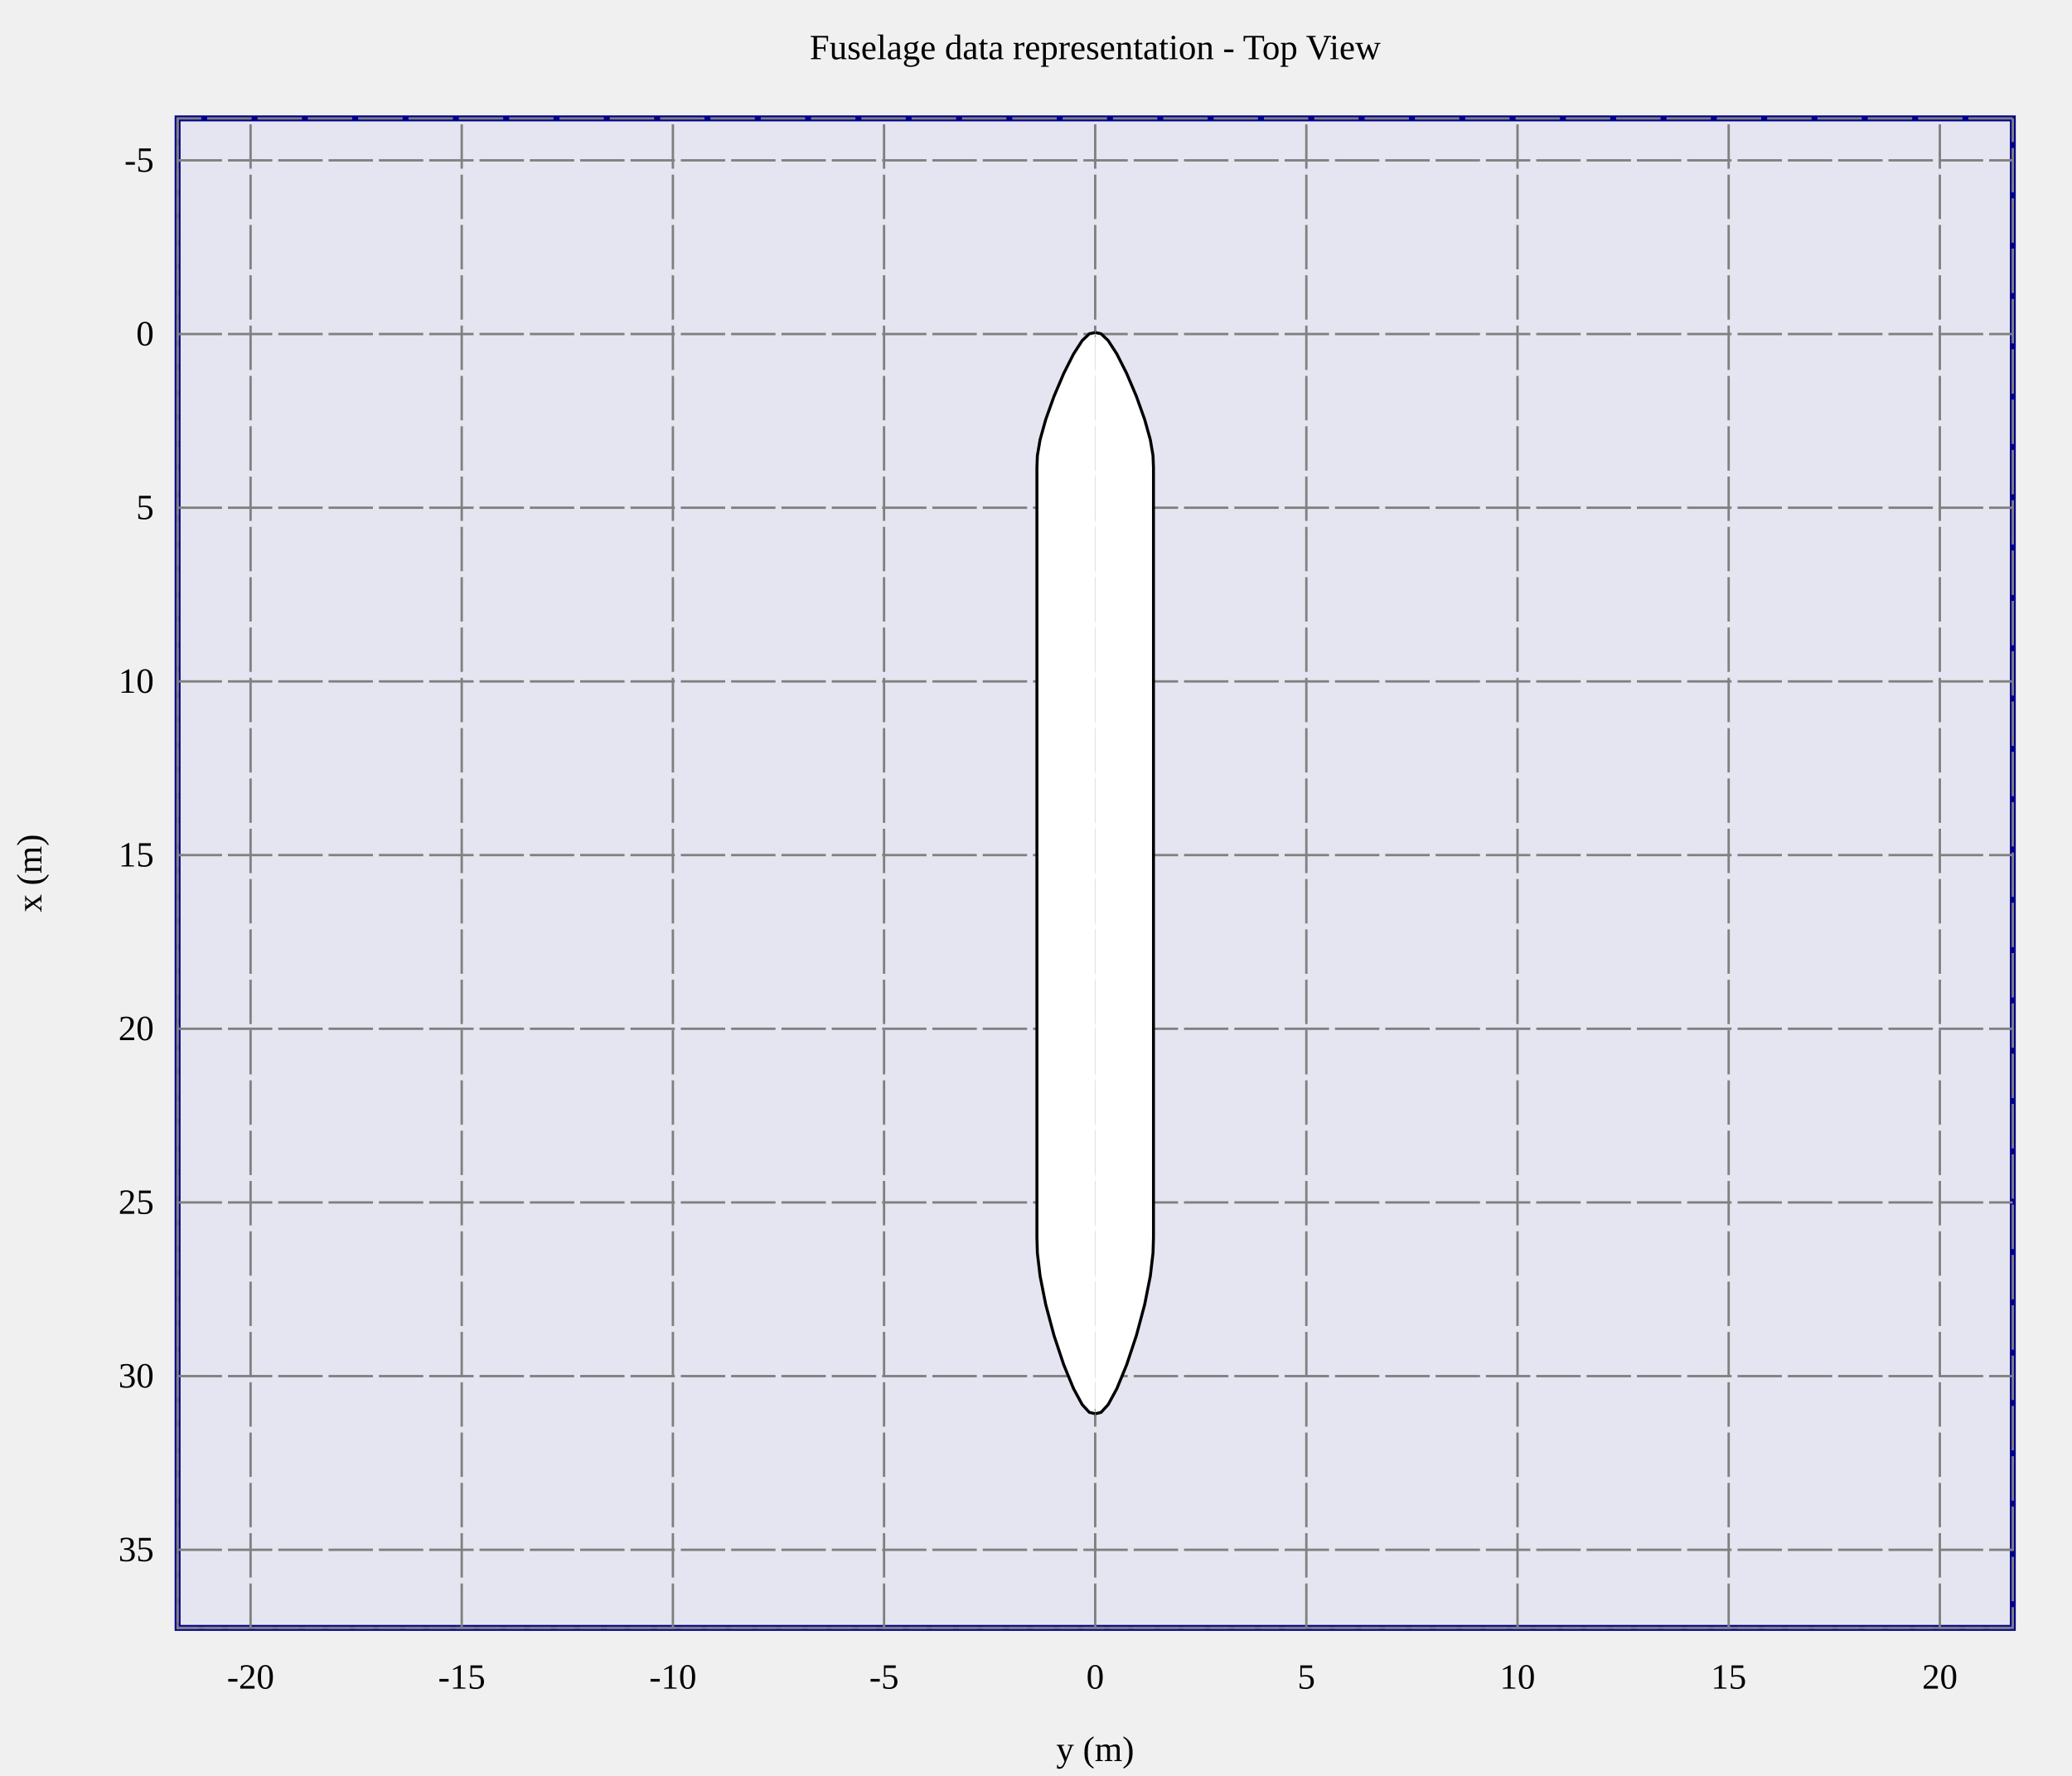
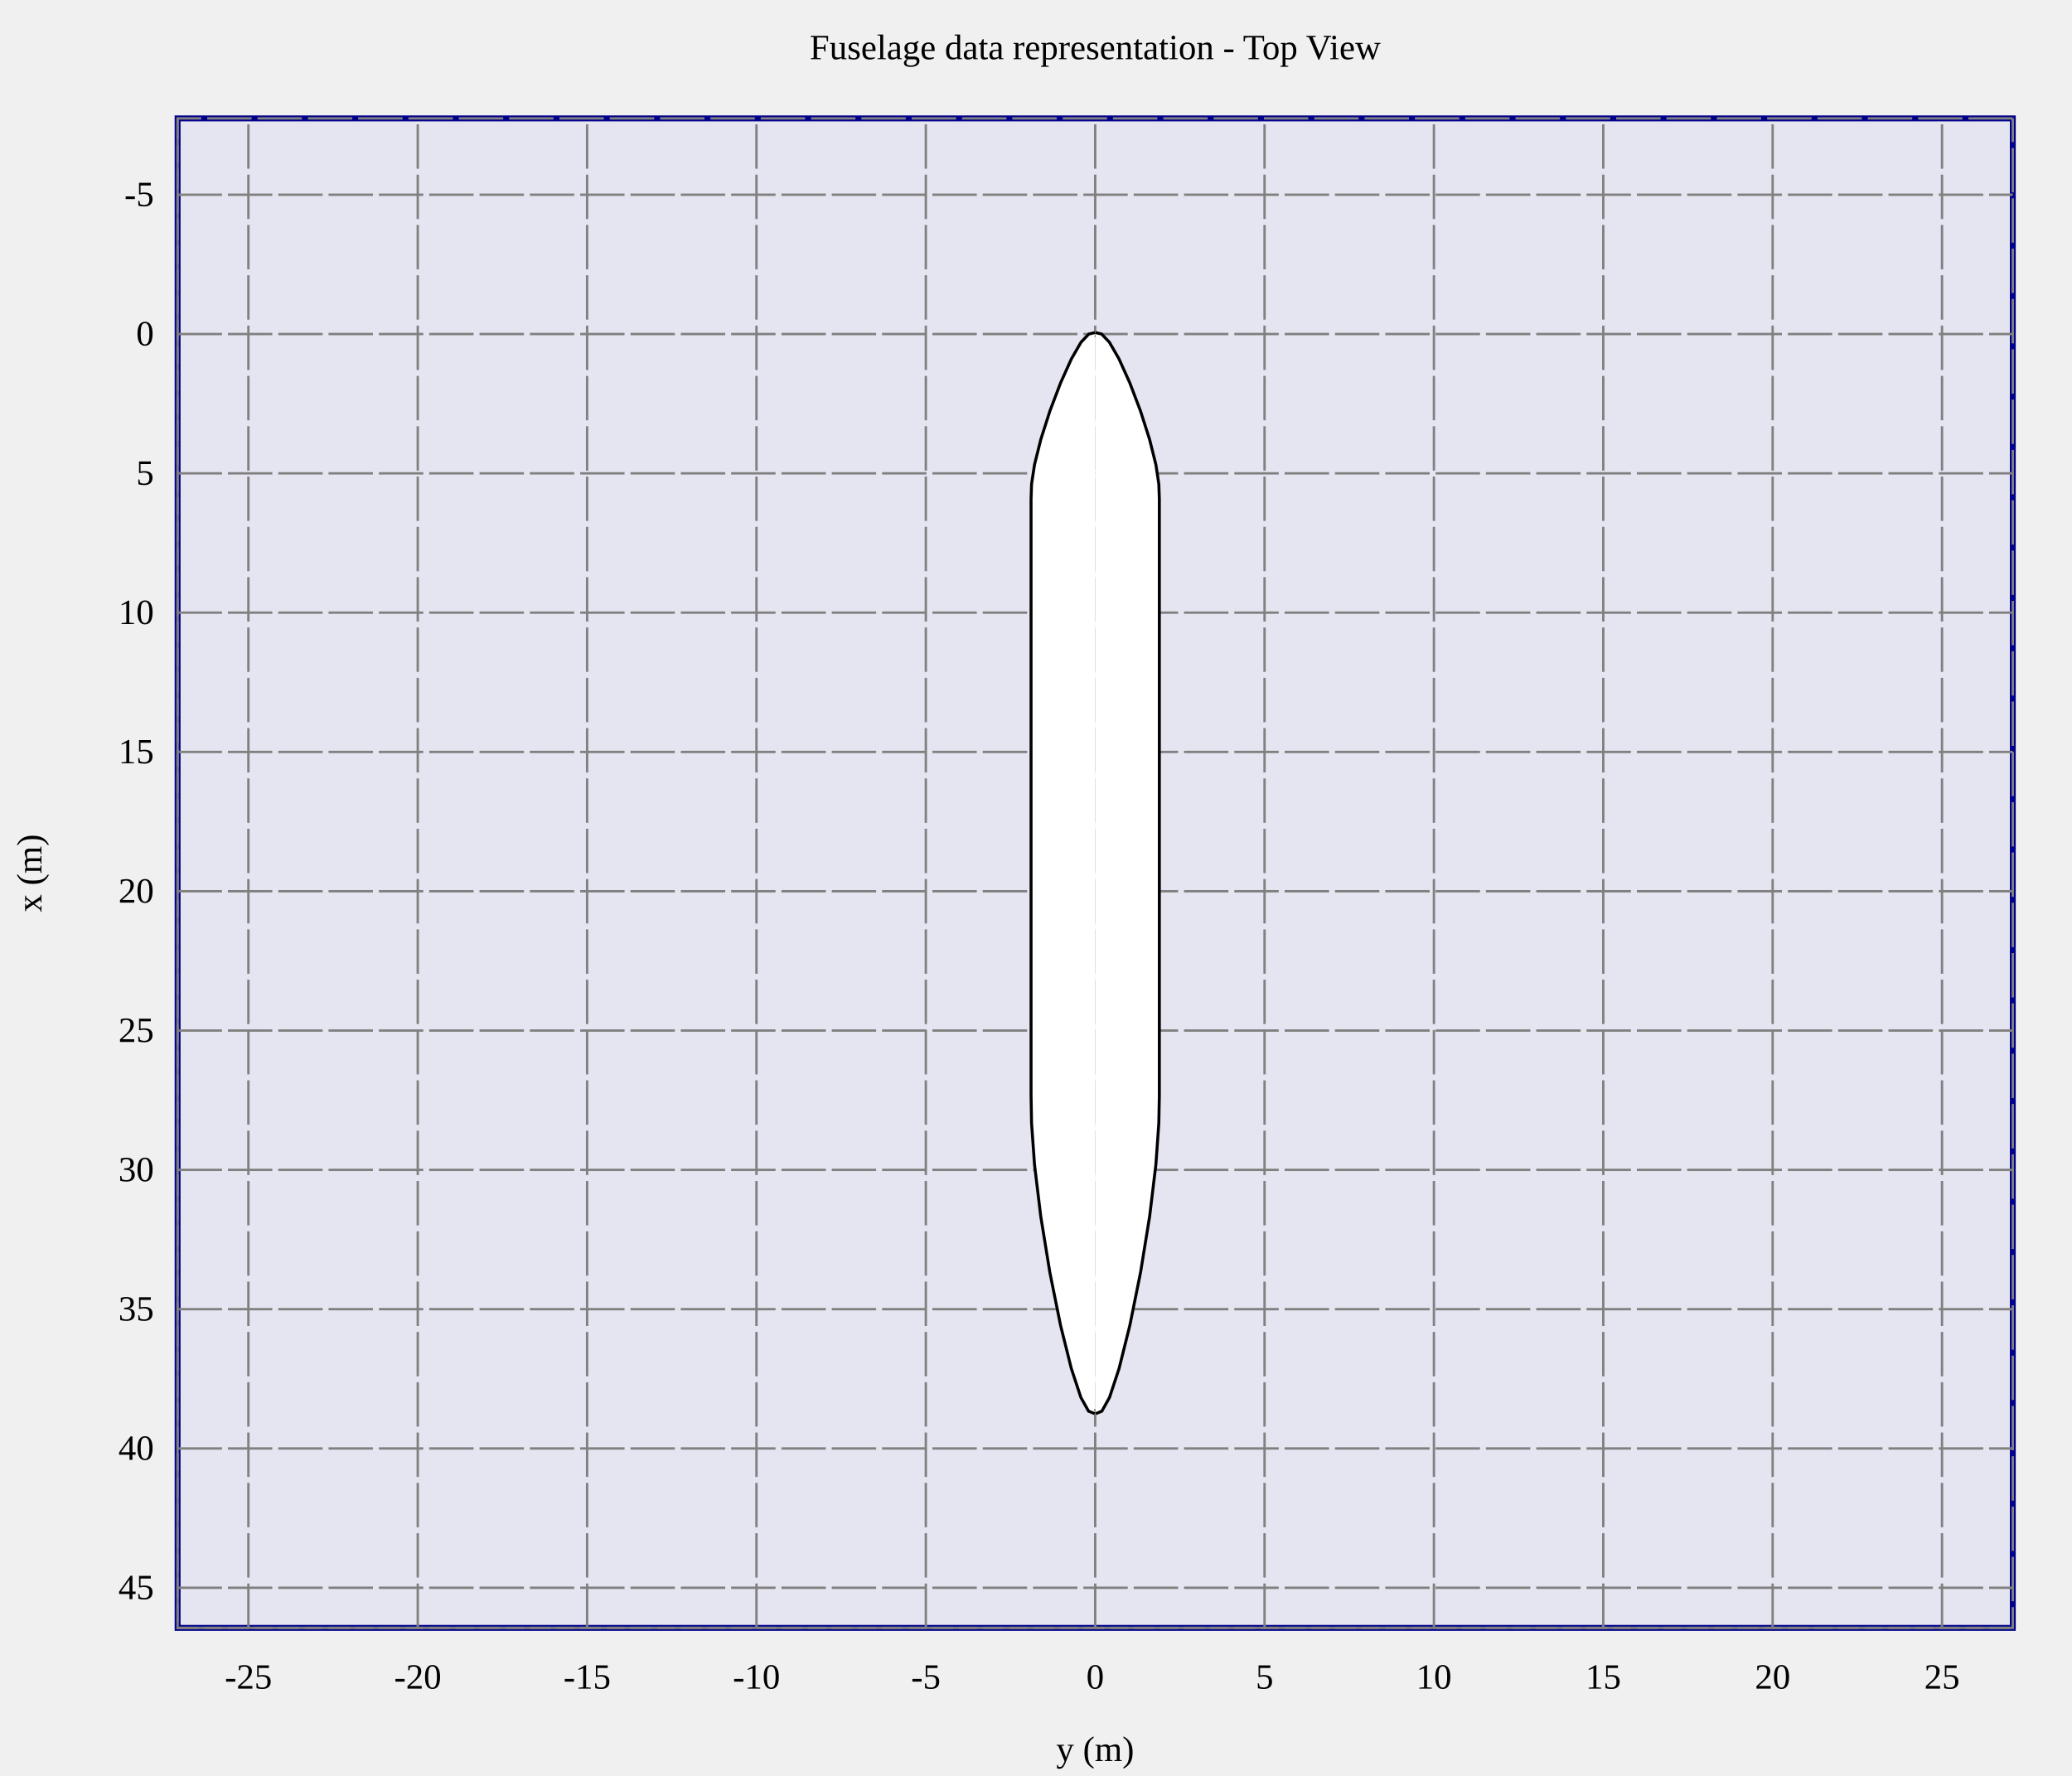
<svg xmlns="http://www.w3.org/2000/svg" id="svg" class="svg" width="700" height="600">
  <g id="page" width="700" height="600">
    <g id="graph" transform="translate(60,40)">
      <rect width="620" height="510" fill="blue" opacity="0.05" />
      <rect width="620" height="510" fill="none" opacity="1.0" style="stroke: darkblue; stroke-width: 2px;" />
      <g id="xAxis" class="axis" transform="translate(0,510)">
-         <g class="tick" transform="translate(24.6539,0)" style="opacity: 1;">
+         <g class="tick" transform="translate(23.91657,0)" style="opacity: 1;">
+           <line y2="-510" x2="0" style="fill: none; stroke: rgb(128, 128, 128); stroke-width: 0.8px; stroke-dasharray: 15px, 2px; font-style: normal; font-variant-caps: normal; font-weight: normal; font-size: 10px; line-height: normal; font-family: sans-serif; shape-rendering: geometricprecision;" />
+           <text dy=".71em" y="12" x="0" style="text-anchor: middle;">-25</text>
+         </g>
+         <g class="tick" transform="translate(81.13326,0)" style="opacity: 1;">
          <line y2="-510" x2="0" style="fill: none; stroke: rgb(128, 128, 128); stroke-width: 0.8px; stroke-dasharray: 15px, 2px; font-style: normal; font-variant-caps: normal; font-weight: normal; font-size: 10px; line-height: normal; font-family: sans-serif; shape-rendering: geometricprecision;" />
          <text dy=".71em" y="12" x="0" style="text-anchor: middle;">-20</text>
        </g>
-         <g class="tick" transform="translate(95.99043,0)" style="opacity: 1;">
+         <g class="tick" transform="translate(138.3499,0)" style="opacity: 1;">
          <line y2="-510" x2="0" style="fill: none; stroke: rgb(128, 128, 128); stroke-width: 0.8px; stroke-dasharray: 15px, 2px; font-style: normal; font-variant-caps: normal; font-weight: normal; font-size: 10px; line-height: normal; font-family: sans-serif; shape-rendering: geometricprecision;" />
          <text dy=".71em" y="12" x="0" style="text-anchor: middle;">-15</text>
        </g>
-         <g class="tick" transform="translate(167.327,0)" style="opacity: 1;">
+         <g class="tick" transform="translate(195.5666,0)" style="opacity: 1;">
          <line y2="-510" x2="0" style="fill: none; stroke: rgb(128, 128, 128); stroke-width: 0.8px; stroke-dasharray: 15px, 2px; font-style: normal; font-variant-caps: normal; font-weight: normal; font-size: 10px; line-height: normal; font-family: sans-serif; shape-rendering: geometricprecision;" />
          <text dy=".71em" y="12" x="0" style="text-anchor: middle;">-10</text>
        </g>
-         <g class="tick" transform="translate(238.6635,0)" style="opacity: 1;">
+         <g class="tick" transform="translate(252.7833,0)" style="opacity: 1;">
          <line y2="-510" x2="0" style="fill: none; stroke: rgb(128, 128, 128); stroke-width: 0.8px; stroke-dasharray: 15px, 2px; font-style: normal; font-variant-caps: normal; font-weight: normal; font-size: 10px; line-height: normal; font-family: sans-serif; shape-rendering: geometricprecision;" />
          <text dy=".71em" y="12" x="0" style="text-anchor: middle;">-5</text>
        </g>
        <g class="tick" transform="translate(310,0)" style="opacity: 1;">
          <line y2="-510" x2="0" style="fill: none; stroke: rgb(128, 128, 128); stroke-width: 0.8px; stroke-dasharray: 15px, 2px; font-style: normal; font-variant-caps: normal; font-weight: normal; font-size: 10px; line-height: normal; font-family: sans-serif; shape-rendering: geometricprecision;" />
          <text dy=".71em" y="12" x="0" style="text-anchor: middle;">0</text>
        </g>
-         <g class="tick" transform="translate(381.3365,0)" style="opacity: 1;">
+         <g class="tick" transform="translate(367.2167,0)" style="opacity: 1;">
          <line y2="-510" x2="0" style="fill: none; stroke: rgb(128, 128, 128); stroke-width: 0.8px; stroke-dasharray: 15px, 2px; font-style: normal; font-variant-caps: normal; font-weight: normal; font-size: 10px; line-height: normal; font-family: sans-serif; shape-rendering: geometricprecision;" />
          <text dy=".71em" y="12" x="0" style="text-anchor: middle;">5</text>
        </g>
-         <g class="tick" transform="translate(452.673,0)" style="opacity: 1;">
+         <g class="tick" transform="translate(424.4334,0)" style="opacity: 1;">
          <line y2="-510" x2="0" style="fill: none; stroke: rgb(128, 128, 128); stroke-width: 0.8px; stroke-dasharray: 15px, 2px; font-style: normal; font-variant-caps: normal; font-weight: normal; font-size: 10px; line-height: normal; font-family: sans-serif; shape-rendering: geometricprecision;" />
          <text dy=".71em" y="12" x="0" style="text-anchor: middle;">10</text>
        </g>
-         <g class="tick" transform="translate(524.0096,0)" style="opacity: 1;">
+         <g class="tick" transform="translate(481.6501,0)" style="opacity: 1;">
          <line y2="-510" x2="0" style="fill: none; stroke: rgb(128, 128, 128); stroke-width: 0.8px; stroke-dasharray: 15px, 2px; font-style: normal; font-variant-caps: normal; font-weight: normal; font-size: 10px; line-height: normal; font-family: sans-serif; shape-rendering: geometricprecision;" />
          <text dy=".71em" y="12" x="0" style="text-anchor: middle;">15</text>
        </g>
-         <g class="tick" transform="translate(595.3461,0)" style="opacity: 1;">
+         <g class="tick" transform="translate(538.8667,0)" style="opacity: 1;">
          <line y2="-510" x2="0" style="fill: none; stroke: rgb(128, 128, 128); stroke-width: 0.8px; stroke-dasharray: 15px, 2px; font-style: normal; font-variant-caps: normal; font-weight: normal; font-size: 10px; line-height: normal; font-family: sans-serif; shape-rendering: geometricprecision;" />
          <text dy=".71em" y="12" x="0" style="text-anchor: middle;">20</text>
+         </g>
+         <g class="tick" transform="translate(596.0834,0)" style="opacity: 1;">
+           <line y2="-510" x2="0" style="fill: none; stroke: rgb(128, 128, 128); stroke-width: 0.8px; stroke-dasharray: 15px, 2px; font-style: normal; font-variant-caps: normal; font-weight: normal; font-size: 10px; line-height: normal; font-family: sans-serif; shape-rendering: geometricprecision;" />
+           <text dy=".71em" y="12" x="0" style="text-anchor: middle;">25</text>
        </g>
        <path class="domain" d="M0,-510V0H620V-510" style="fill: none; stroke: rgb(128, 128, 128); stroke-width: 0.8px; stroke-dasharray: 15px, 2px; font-style: normal; font-variant-caps: normal; font-weight: normal; font-size: 10px; line-height: normal; font-family: sans-serif; shape-rendering: geometricprecision;" />
      </g>
      <g id="yAxis" class="axis">
-         <g class="tick" transform="translate(0,14.1771)" style="opacity: 1;">
+         <g class="tick" transform="translate(0,25.79181)" style="opacity: 1;">
          <line x2="620" y2="0" style="fill: none; stroke: rgb(128, 128, 128); stroke-dasharray: 15px, 2px; stroke-width: 0.8px; shape-rendering: geometricprecision;" />
          <text dy=".32em" x="-8" y="0" style="text-anchor: end;">-5</text>
        </g>
        <g class="tick" transform="translate(0,72.85714)" style="opacity: 1;">
          <line x2="620" y2="0" style="fill: none; stroke: rgb(128, 128, 128); stroke-dasharray: 15px, 2px; stroke-width: 0.8px; shape-rendering: geometricprecision;" />
          <text dy=".32em" x="-8" y="0" style="text-anchor: end;">0</text>
        </g>
-         <g class="tick" transform="translate(0,131.5372)" style="opacity: 1;">
+         <g class="tick" transform="translate(0,119.9225)" style="opacity: 1;">
          <line x2="620" y2="0" style="fill: none; stroke: rgb(128, 128, 128); stroke-dasharray: 15px, 2px; stroke-width: 0.8px; shape-rendering: geometricprecision;" />
          <text dy=".32em" x="-8" y="0" style="text-anchor: end;">5</text>
        </g>
-         <g class="tick" transform="translate(0,190.2172)" style="opacity: 1;">
+         <g class="tick" transform="translate(0,166.9878)" style="opacity: 1;">
          <line x2="620" y2="0" style="fill: none; stroke: rgb(128, 128, 128); stroke-dasharray: 15px, 2px; stroke-width: 0.8px; shape-rendering: geometricprecision;" />
          <text dy=".32em" x="-8" y="0" style="text-anchor: end;">10</text>
        </g>
-         <g class="tick" transform="translate(0,248.8973)" style="opacity: 1;">
+         <g class="tick" transform="translate(0,214.0532)" style="opacity: 1;">
          <line x2="620" y2="0" style="fill: none; stroke: rgb(128, 128, 128); stroke-dasharray: 15px, 2px; stroke-width: 0.8px; shape-rendering: geometricprecision;" />
          <text dy=".32em" x="-8" y="0" style="text-anchor: end;">15</text>
        </g>
-         <g class="tick" transform="translate(0,307.5773)" style="opacity: 1;">
+         <g class="tick" transform="translate(0,261.1185)" style="opacity: 1;">
          <line x2="620" y2="0" style="fill: none; stroke: rgb(128, 128, 128); stroke-dasharray: 15px, 2px; stroke-width: 0.8px; shape-rendering: geometricprecision;" />
          <text dy=".32em" x="-8" y="0" style="text-anchor: end;">20</text>
        </g>
-         <g class="tick" transform="translate(0,366.2574)" style="opacity: 1;">
+         <g class="tick" transform="translate(0,308.1838)" style="opacity: 1;">
          <line x2="620" y2="0" style="fill: none; stroke: rgb(128, 128, 128); stroke-dasharray: 15px, 2px; stroke-width: 0.8px; shape-rendering: geometricprecision;" />
          <text dy=".32em" x="-8" y="0" style="text-anchor: end;">25</text>
        </g>
-         <g class="tick" transform="translate(0,424.9374)" style="opacity: 1;">
+         <g class="tick" transform="translate(0,355.2492)" style="opacity: 1;">
          <line x2="620" y2="0" style="fill: none; stroke: rgb(128, 128, 128); stroke-dasharray: 15px, 2px; stroke-width: 0.8px; shape-rendering: geometricprecision;" />
          <text dy=".32em" x="-8" y="0" style="text-anchor: end;">30</text>
        </g>
-         <g class="tick" transform="translate(0,483.6175)" style="opacity: 1;">
+         <g class="tick" transform="translate(0,402.3145)" style="opacity: 1;">
          <line x2="620" y2="0" style="fill: none; stroke: rgb(128, 128, 128); stroke-dasharray: 15px, 2px; stroke-width: 0.8px; shape-rendering: geometricprecision;" />
          <text dy=".32em" x="-8" y="0" style="text-anchor: end;">35</text>
+         </g>
+         <g class="tick" transform="translate(0,449.3798)" style="opacity: 1;">
+           <line x2="620" y2="0" style="fill: none; stroke: rgb(128, 128, 128); stroke-dasharray: 15px, 2px; stroke-width: 0.8px; shape-rendering: geometricprecision;" />
+           <text dy=".32em" x="-8" y="0" style="text-anchor: end;">40</text>
+         </g>
+         <g class="tick" transform="translate(0,496.4452)" style="opacity: 1;">
+           <line x2="620" y2="0" style="fill: none; stroke: rgb(128, 128, 128); stroke-dasharray: 15px, 2px; stroke-width: 0.8px; shape-rendering: geometricprecision;" />
+           <text dy=".32em" x="-8" y="0" style="text-anchor: end;">45</text>
        </g>
        <path class="domain" d="M620,0H0V510H620" style="fill: none; stroke: rgb(128, 128, 128); stroke-dasharray: 15px, 2px; stroke-width: 0.8px; shape-rendering: geometricprecision;" />
      </g>
      <g id="xy" class="xy">
-         <path id="line" d="M310,72.857L308.281,73.227L306.026,75.345L303.13,79.828L299.829,86.37L296.551,94.085L293.772,101.856L291.867,108.673L290.967,113.983L290.81,118.029L290.81,194.69L290.81,281.39L290.81,378.129L290.967,383.312L291.867,391.002L293.772,400.617L296.551,411.033L299.829,420.896L303.13,428.934L306.026,434.268L308.281,436.723L310,437.143" class="line" style="fill:none; stroke:black; stroke-width:2" />
-         <path id="area" d="M310,72.857L308.281,73.227L306.026,75.345L303.13,79.828L299.829,86.37L296.551,94.085L293.772,101.856L291.867,108.673L290.967,113.983L290.81,118.029L290.81,194.69L290.81,281.39L290.81,378.129L290.967,383.312L291.867,391.002L293.772,400.617L296.551,411.033L299.829,420.896L303.13,428.934L306.026,434.268L308.281,436.723L310,437.143L310,72.857L308.281,72.857L306.026,72.857L303.13,72.857L299.829,72.857L296.551,72.857L293.772,72.857L291.867,72.857L290.967,72.857L290.81,72.857L290.81,72.857L290.81,72.857L290.81,72.857L290.967,72.857L291.867,72.857L293.772,72.857L296.551,72.857L299.829,72.857L303.13,72.857L306.026,72.857L308.281,72.857L310,72.857Z" class="area" style="fill:white;" opacity="1" />
+         <path id="line" d="M310,72.857L308.104,73.313L305.615,75.927L302.421,81.458L298.779,89.53L295.163,99.05L292.097,108.638L289.996,117.05L289.003,123.601L288.83,128.593L288.83,183.357L288.83,250.507L288.83,330.043L289.003,339.45L289.996,353.406L292.097,370.855L295.163,389.759L298.779,407.659L302.421,422.246L305.615,431.925L308.104,436.381L310,437.143" class="line" style="fill:none; stroke:black; stroke-width:2" />
+         <path id="area" d="M310,72.857L308.104,73.313L305.615,75.927L302.421,81.458L298.779,89.53L295.163,99.05L292.097,108.638L289.996,117.05L289.003,123.601L288.83,128.593L288.83,183.357L288.83,250.507L288.83,330.043L289.003,339.45L289.996,353.406L292.097,370.855L295.163,389.759L298.779,407.659L302.421,422.246L305.615,431.925L308.104,436.381L310,437.143L310,72.857L308.104,72.857L305.615,72.857L302.421,72.857L298.779,72.857L295.163,72.857L292.097,72.857L289.996,72.857L289.003,72.857L288.83,72.857L288.83,72.857L288.83,72.857L288.83,72.857L289.003,72.857L289.996,72.857L292.097,72.857L295.163,72.857L298.779,72.857L302.421,72.857L305.615,72.857L308.104,72.857L310,72.857Z" class="area" style="fill:white;" opacity="1" />
      </g>
      <g id="xy" class="xy">
-         <path id="line" d="M310,72.857L311.719,73.227L313.974,75.345L316.87,79.828L320.171,86.37L323.449,94.085L326.228,101.856L328.133,108.673L329.033,113.983L329.19,118.029L329.19,194.69L329.19,281.39L329.19,378.129L329.033,383.312L328.133,391.002L326.228,400.617L323.449,411.033L320.171,420.896L316.87,428.934L313.974,434.268L311.719,436.723L310,437.143" class="line" style="fill:none; stroke:black; stroke-width:2" />
-         <path id="area" d="M310,72.857L311.719,73.227L313.974,75.345L316.87,79.828L320.171,86.37L323.449,94.085L326.228,101.856L328.133,108.673L329.033,113.983L329.19,118.029L329.19,194.69L329.19,281.39L329.19,378.129L329.033,383.312L328.133,391.002L326.228,400.617L323.449,411.033L320.171,420.896L316.87,428.934L313.974,434.268L311.719,436.723L310,437.143L310,72.857L311.719,72.857L313.974,72.857L316.87,72.857L320.171,72.857L323.449,72.857L326.228,72.857L328.133,72.857L329.033,72.857L329.19,72.857L329.19,72.857L329.19,72.857L329.19,72.857L329.033,72.857L328.133,72.857L326.228,72.857L323.449,72.857L320.171,72.857L316.87,72.857L313.974,72.857L311.719,72.857L310,72.857Z" class="area" style="fill:white;" opacity="1" />
+         <path id="line" d="M310,72.857L311.896,73.313L314.385,75.927L317.579,81.458L321.221,89.53L324.837,99.05L327.903,108.638L330.004,117.05L330.997,123.601L331.17,128.593L331.17,183.357L331.17,250.507L331.17,330.043L330.997,339.45L330.004,353.406L327.903,370.855L324.837,389.759L321.221,407.659L317.579,422.246L314.385,431.925L311.896,436.381L310,437.143" class="line" style="fill:none; stroke:black; stroke-width:2" />
+         <path id="area" d="M310,72.857L311.896,73.313L314.385,75.927L317.579,81.458L321.221,89.53L324.837,99.05L327.903,108.638L330.004,117.05L330.997,123.601L331.17,128.593L331.17,183.357L331.17,250.507L331.17,330.043L330.997,339.45L330.004,353.406L327.903,370.855L324.837,389.759L321.221,407.659L317.579,422.246L314.385,431.925L311.896,436.381L310,437.143L310,72.857L311.896,72.857L314.385,72.857L317.579,72.857L321.221,72.857L324.837,72.857L327.903,72.857L330.004,72.857L330.997,72.857L331.17,72.857L331.17,72.857L331.17,72.857L331.17,72.857L330.997,72.857L330.004,72.857L327.903,72.857L324.837,72.857L321.221,72.857L317.579,72.857L314.385,72.857L311.896,72.857L310,72.857Z" class="area" style="fill:white;" opacity="1" />
      </g>
    </g>
  </g>
  <text class="x label" text-anchor="middle" x="370" y="595">y (m)</text>
  <text class="y label" text-anchor="middle" x="-295" y="5" dy=".75em" transform="rotate(-90)">x (m)</text>
  <text class="title" text-anchor="middle" x="370" y="20">Fuselage data representation - Top View</text>
</svg>
